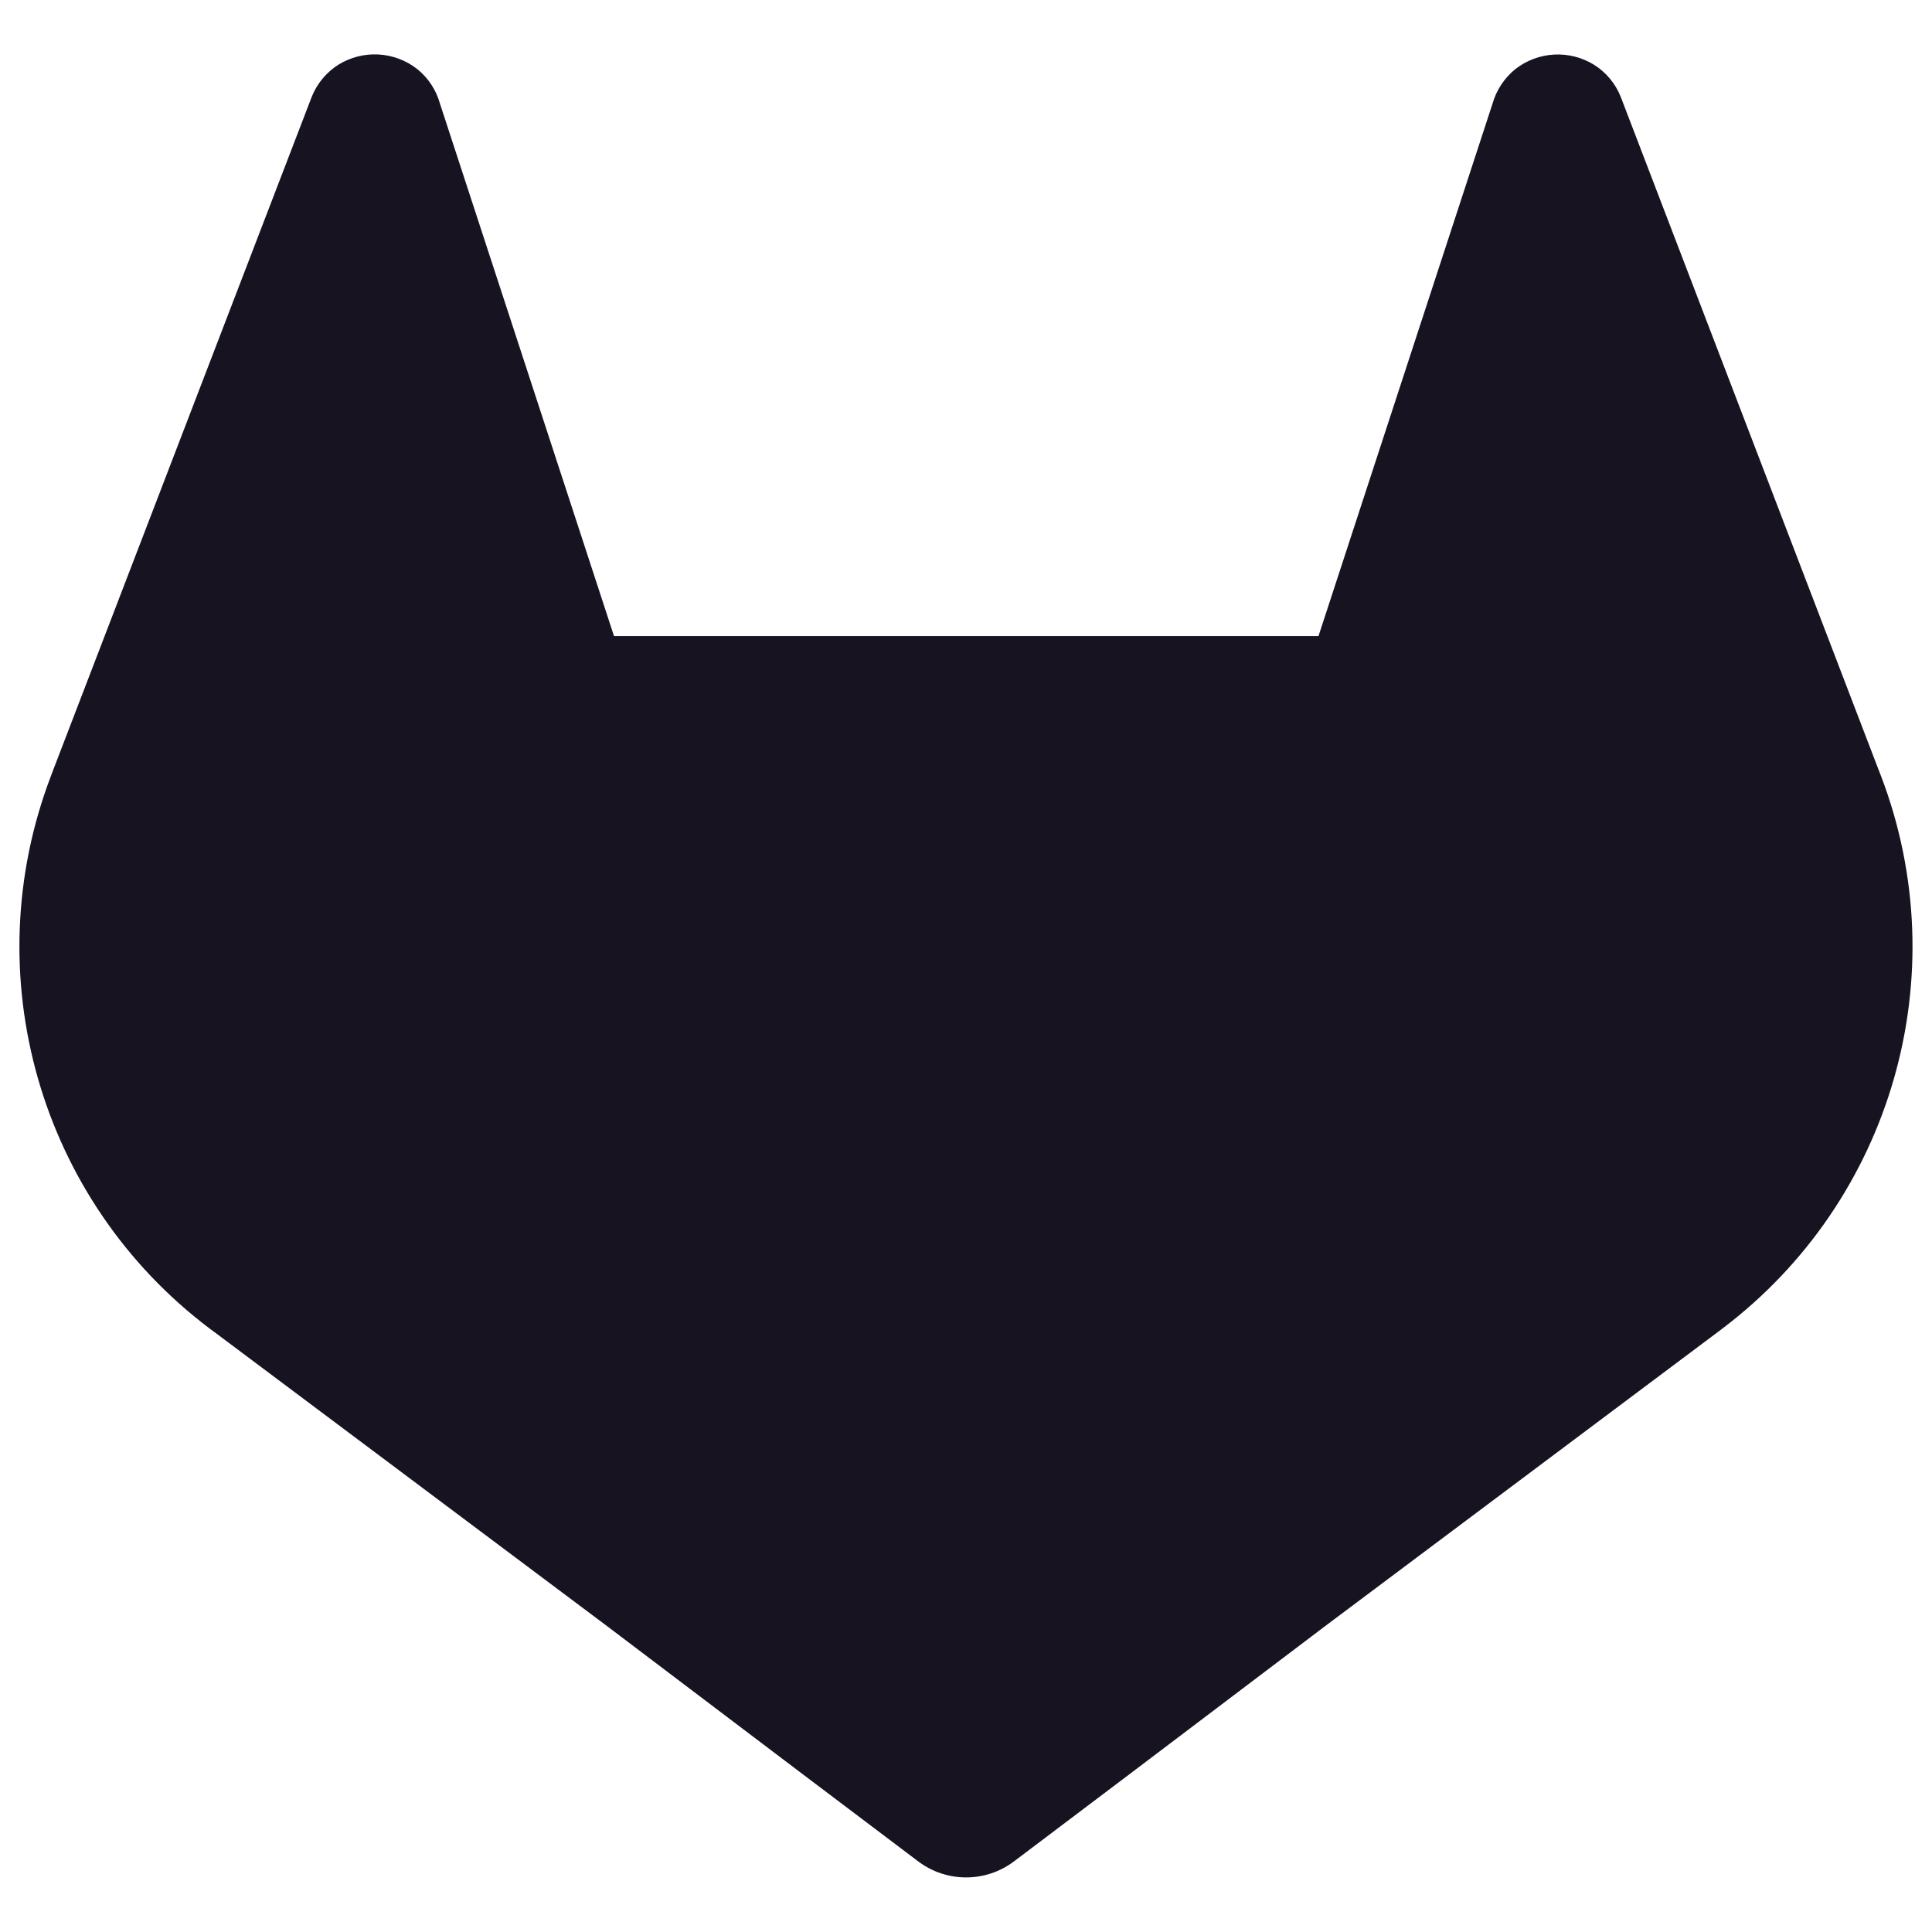
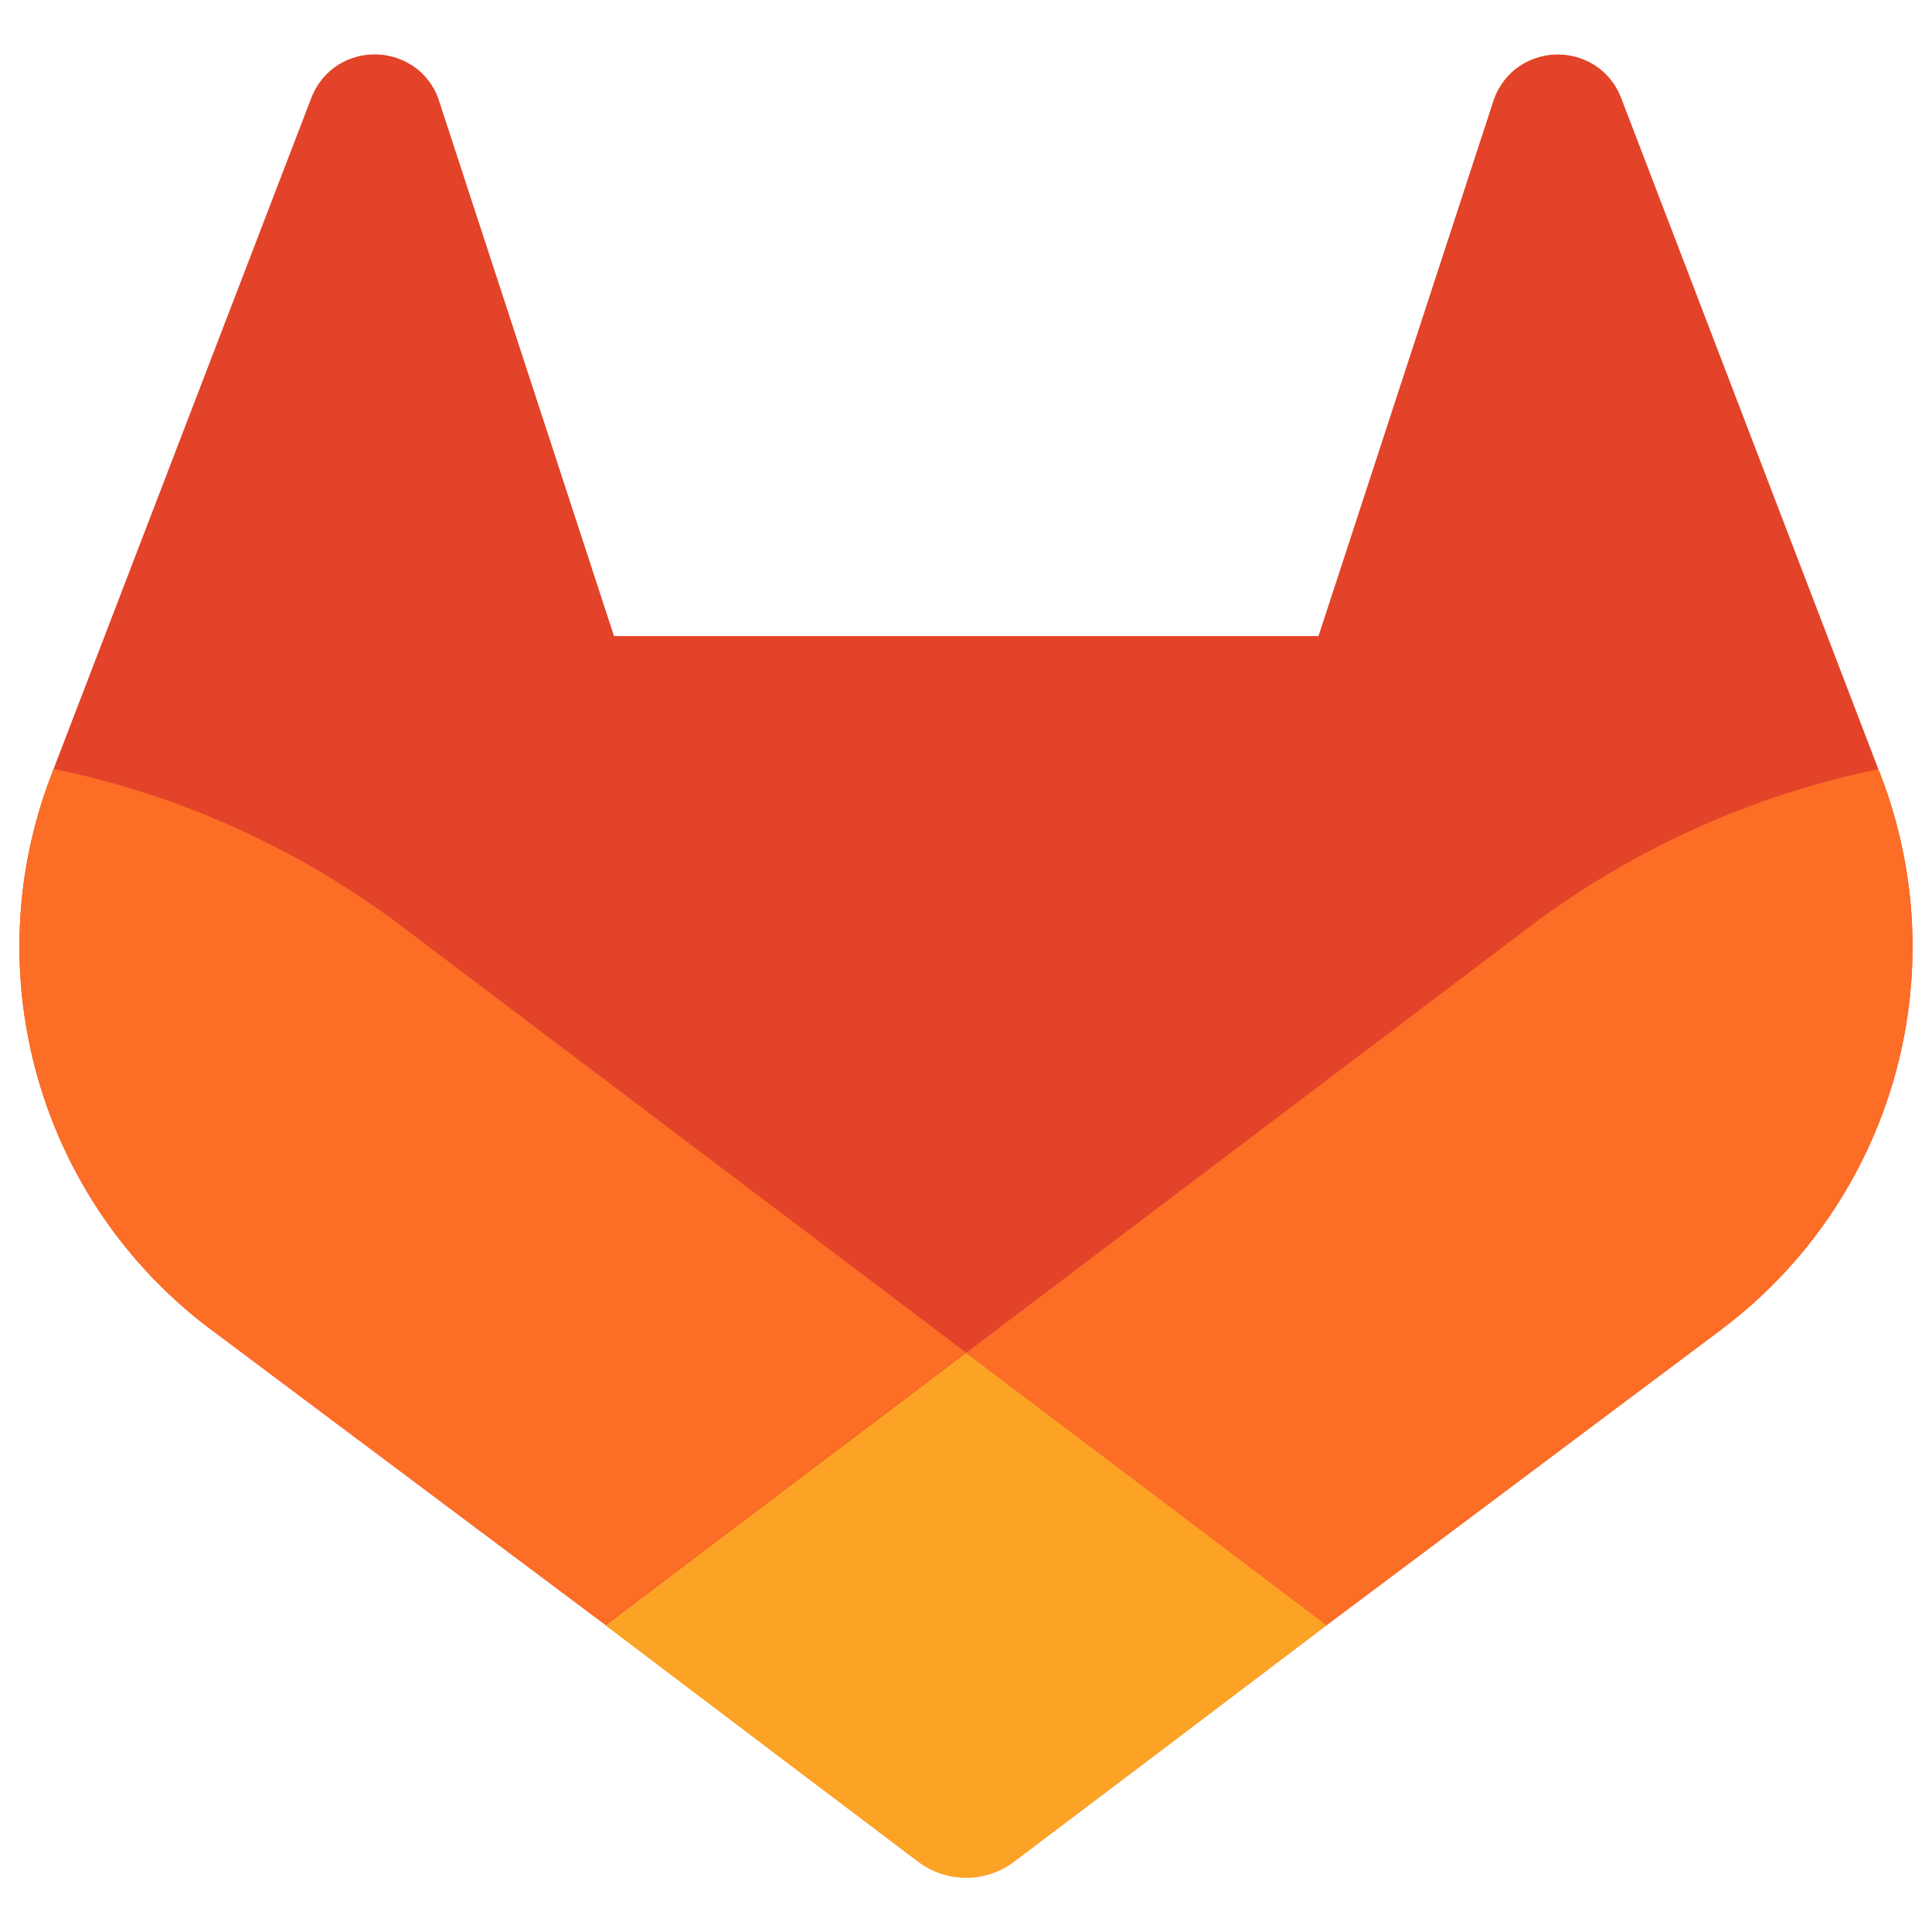
<svg xmlns="http://www.w3.org/2000/svg" viewBox="92 92 196 196">
-   <path fill="#171321" d="M282.83,170.73l-.27-.69-26.14-68.22a6.81,6.81,0,0,0-2.69-3.24,7,7,0,0,0-8,.43,7,7,0,0,0-2.32,3.52l-17.65,54H154.29l-17.65-54A6.86,6.86,0,0,0,134.32,99a7,7,0,0,0-8-.43,6.87,6.87,0,0,0-2.69,3.24L97.44,170l-.26.69a48.54,48.54,0,0,0,16.1,56.1l.09.07.24.17,39.82,29.82,19.7,14.91,12,9.06a8.07,8.07,0,0,0,9.76,0l12-9.06,19.7-14.91,40.06-30,.1-.08A48.56,48.56,0,0,0,282.83,170.73Z" />
+   <path fill="#E24329" d="M282.83,170.73l-.27-.69-26.14-68.22a6.81,6.81,0,0,0-2.69-3.24,7,7,0,0,0-8,.43,7,7,0,0,0-2.32,3.52l-17.65,54H154.29l-17.65-54A6.86,6.86,0,0,0,134.32,99a7,7,0,0,0-8-.43,6.87,6.87,0,0,0-2.69,3.24L97.44,170l-.26.69a48.54,48.54,0,0,0,16.1,56.1l.09.07.24.17,39.82,29.82,19.7,14.91,12,9.06a8.07,8.07,0,0,0,9.76,0l12-9.06,19.7-14.91,40.06-30,.1-.08A48.56,48.56,0,0,0,282.83,170.73Z" />
+   <path fill="#FC6D26" d="M282.83,170.73l-.27-.69a88.3,88.3,0,0,0-35.15,15.8L190,229.25c19.55,14.79,36.57,27.64,36.57,27.64l40.06-30,.1-.08A48.56,48.56,0,0,0,282.83,170.73Z" />
+   <path fill="#FCA326" d="M153.43,256.89l19.7,14.91,12,9.06a8.07,8.07,0,0,0,9.76,0l12-9.06,19.7-14.91S209.55,244,190,229.25C170.45,244,153.43,256.89,153.43,256.89Z" />
+   <path fill="#FC6D26" d="M132.58,185.84A88.19,88.19,0,0,0,97.44,170l-.26.69a48.54,48.54,0,0,0,16.1,56.1l.09.07.24.17,39.82,29.82s17-12.85,36.57-27.64Z" />
</svg>
